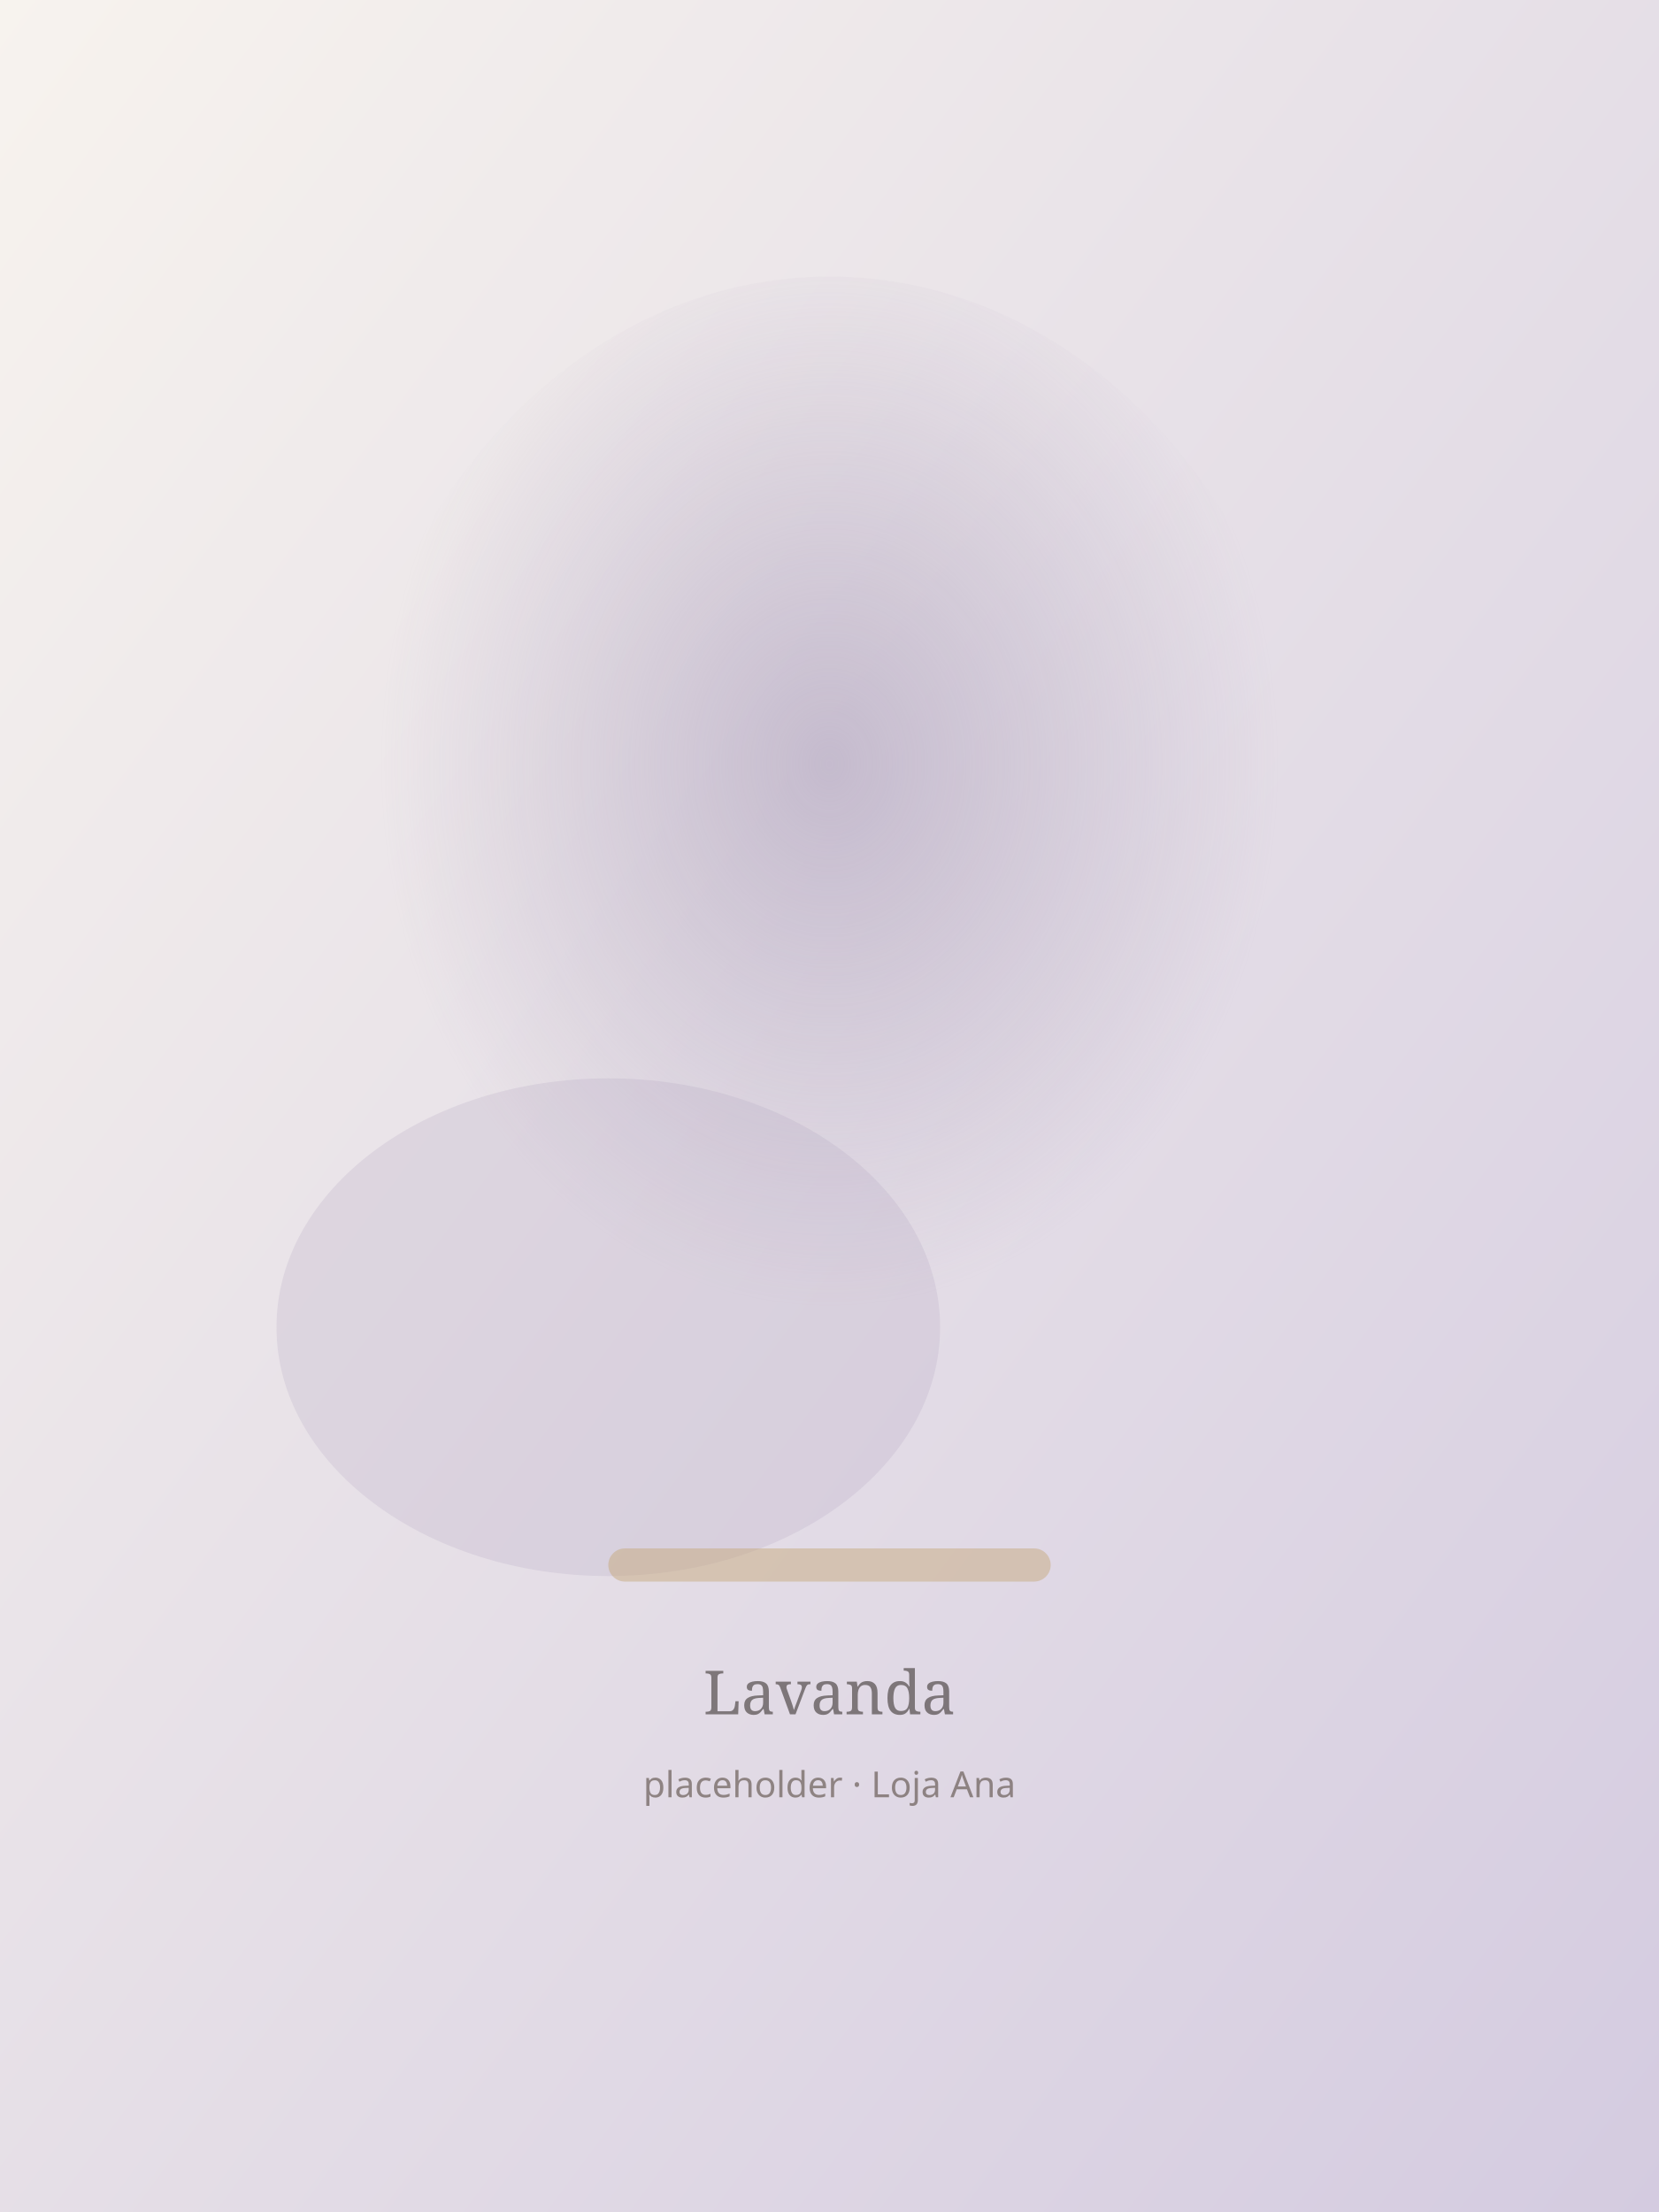
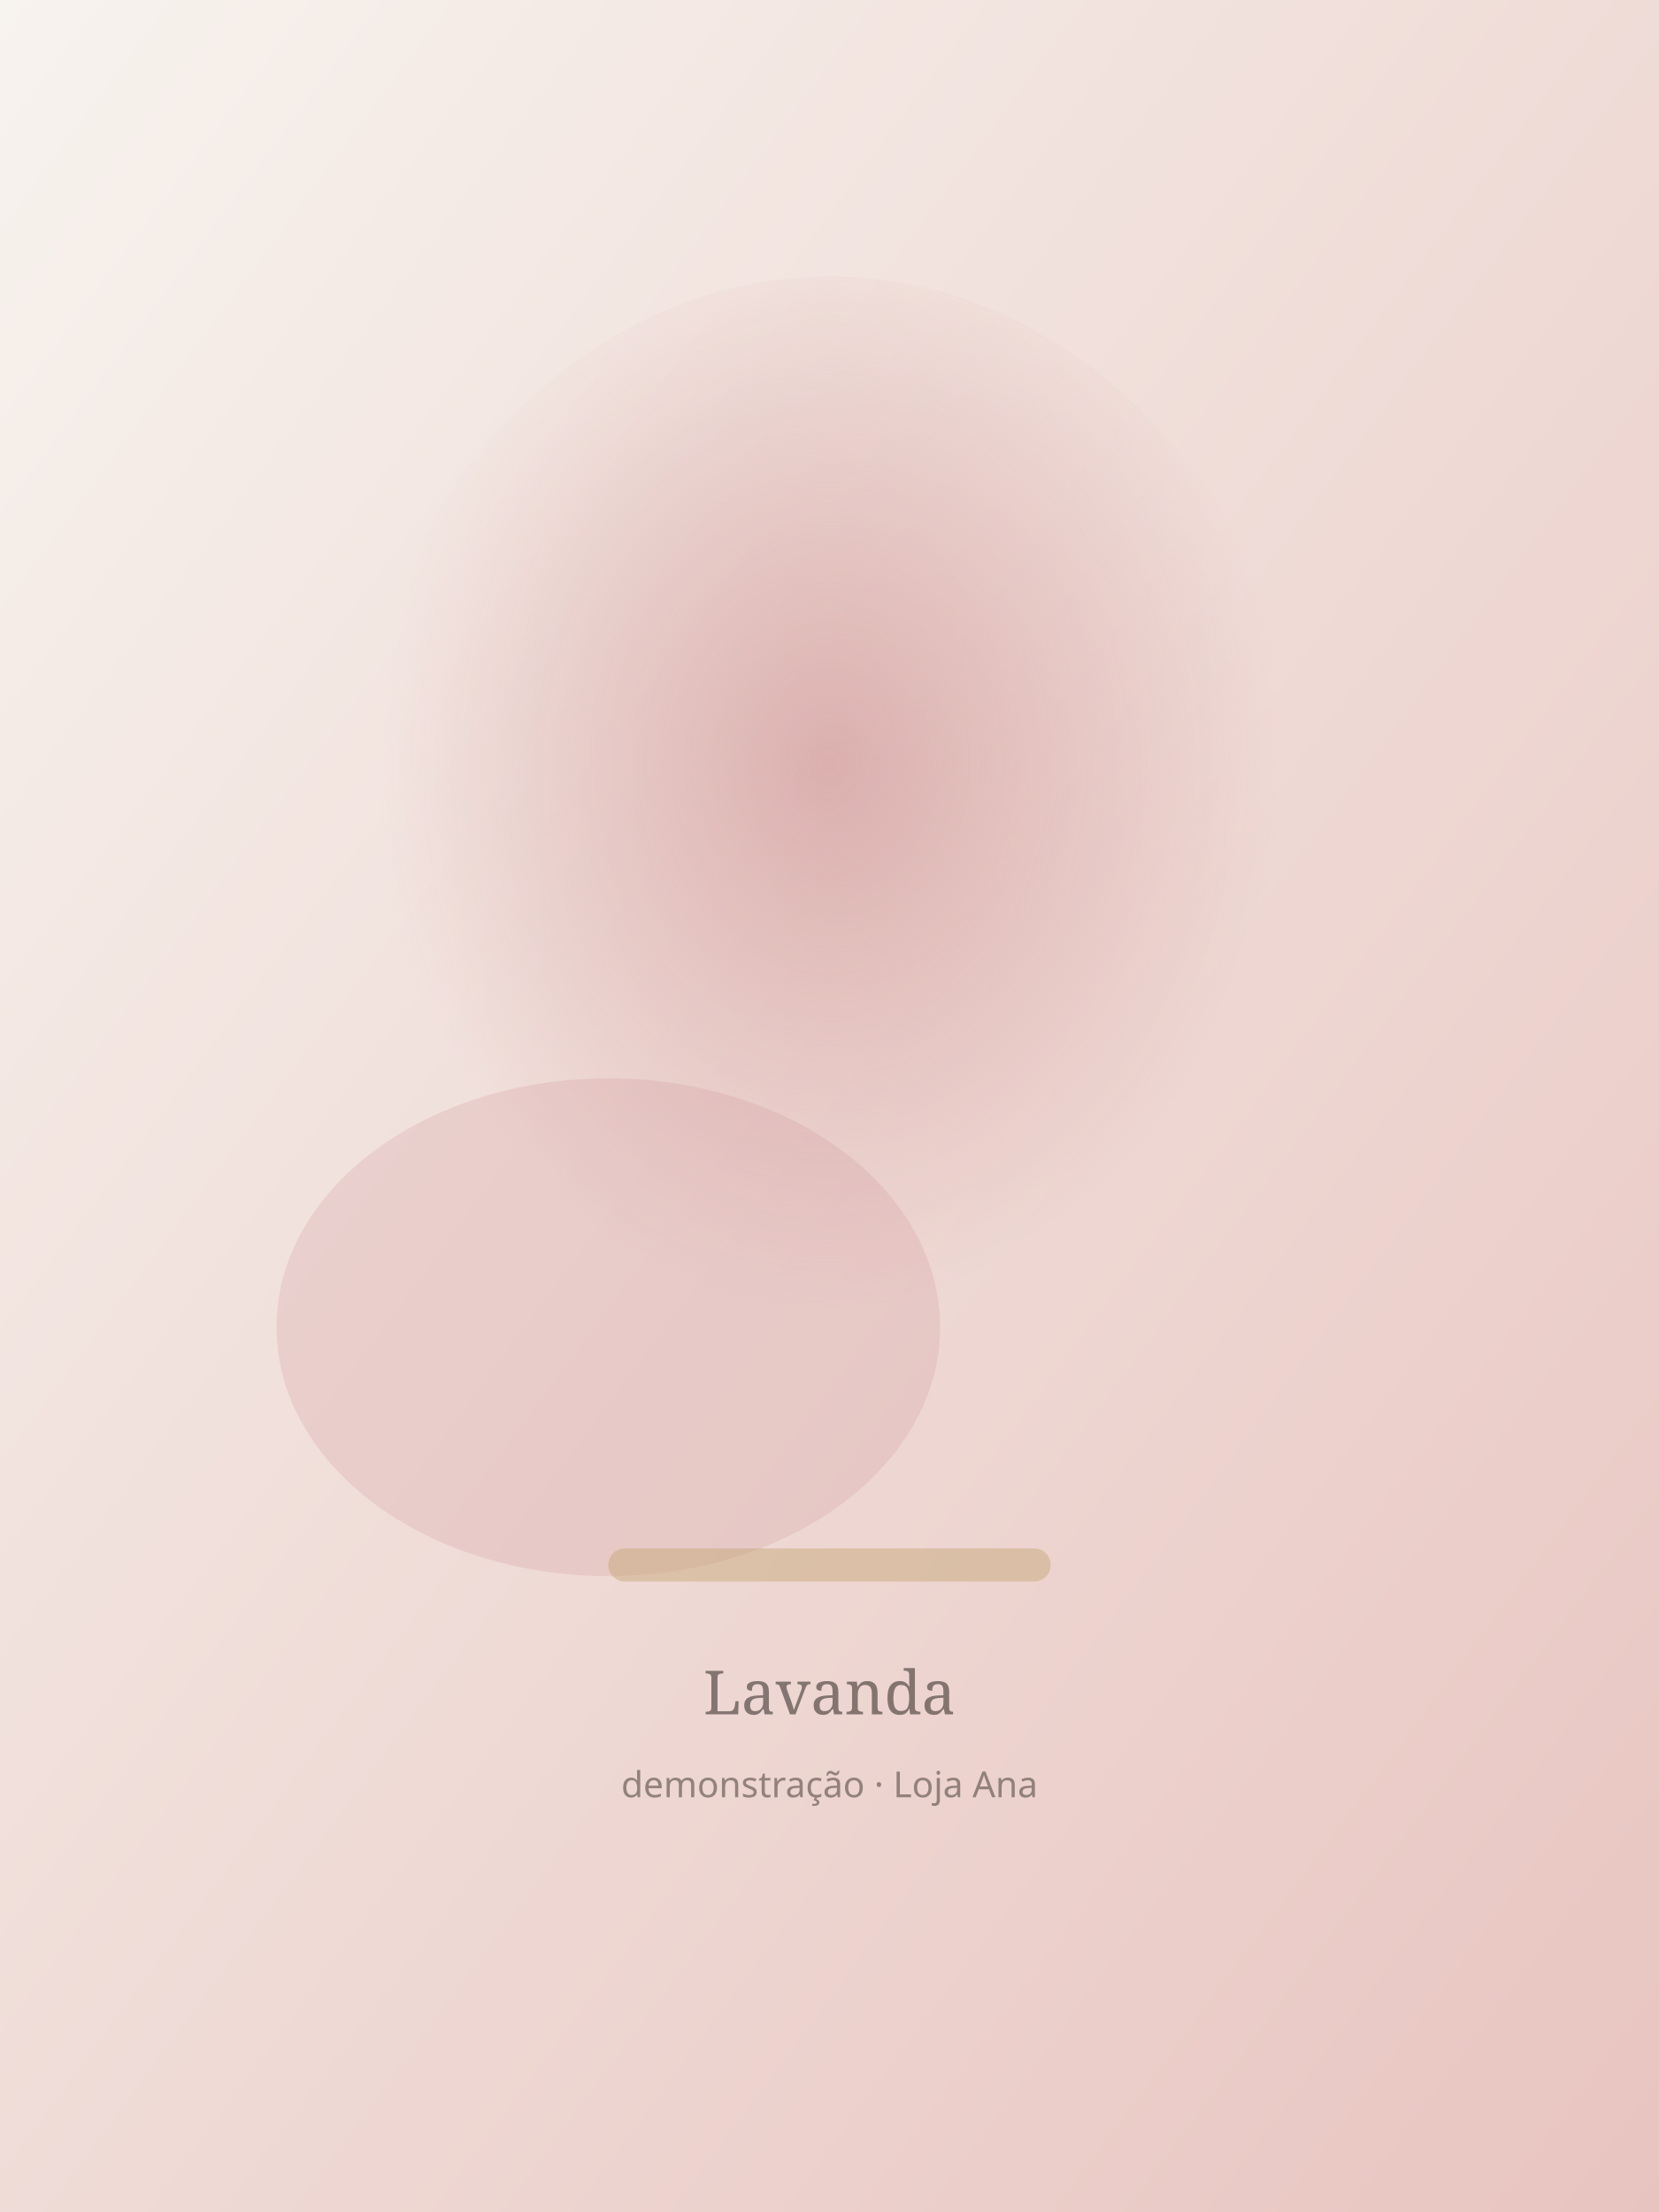
<svg xmlns="http://www.w3.org/2000/svg" width="600" height="800" viewBox="0 0 600 800" role="img" aria-label="Lavanda">
  <defs>
    <linearGradient id="bg" x1="0" y1="0" x2="1" y2="1">
      <stop offset="0%" stop-color="#F7F3EE" />
-       <stop offset="100%" stop-color="#D4CBE0" />
+       <stop offset="100%" stop-color="#E8C4C0" />
    </linearGradient>
    <radialGradient id="blob" cx="50%" cy="40%" r="45%">
-       <stop offset="0%" stop-color="#A89BB8" stop-opacity="0.55" />
-       <stop offset="100%" stop-color="#A89BB8" stop-opacity="0" />
+       <stop offset="0%" stop-color="#C9898A" stop-opacity="0.55" />
+       <stop offset="100%" stop-color="#C9898A" stop-opacity="0" />
    </radialGradient>
  </defs>
  <rect width="600" height="800" fill="url(#bg)" />
  <ellipse cx="300" cy="320" rx="180" ry="220" fill="url(#blob)" />
-   <ellipse cx="220" cy="480" rx="120" ry="90" fill="#A89BB8" opacity="0.2" />
+   <ellipse cx="220" cy="480" rx="120" ry="90" fill="#C9898A" opacity="0.2" />
  <rect x="220" y="560" width="160" height="12" rx="6" fill="#C4A574" opacity="0.45" />
  <text x="300" y="620" text-anchor="middle" font-family="Georgia, serif" font-size="22" fill="#2C2421" opacity="0.55">Lavanda</text>
-   <text x="300" y="650" text-anchor="middle" font-family="system-ui,sans-serif" font-size="13" fill="#6B5E58" opacity="0.7">placeholder · Loja Ana</text>
+   <text x="300" y="650" text-anchor="middle" font-family="system-ui,sans-serif" font-size="13" fill="#6B5E58" opacity="0.7">demonstração · Loja Ana</text>
</svg>
